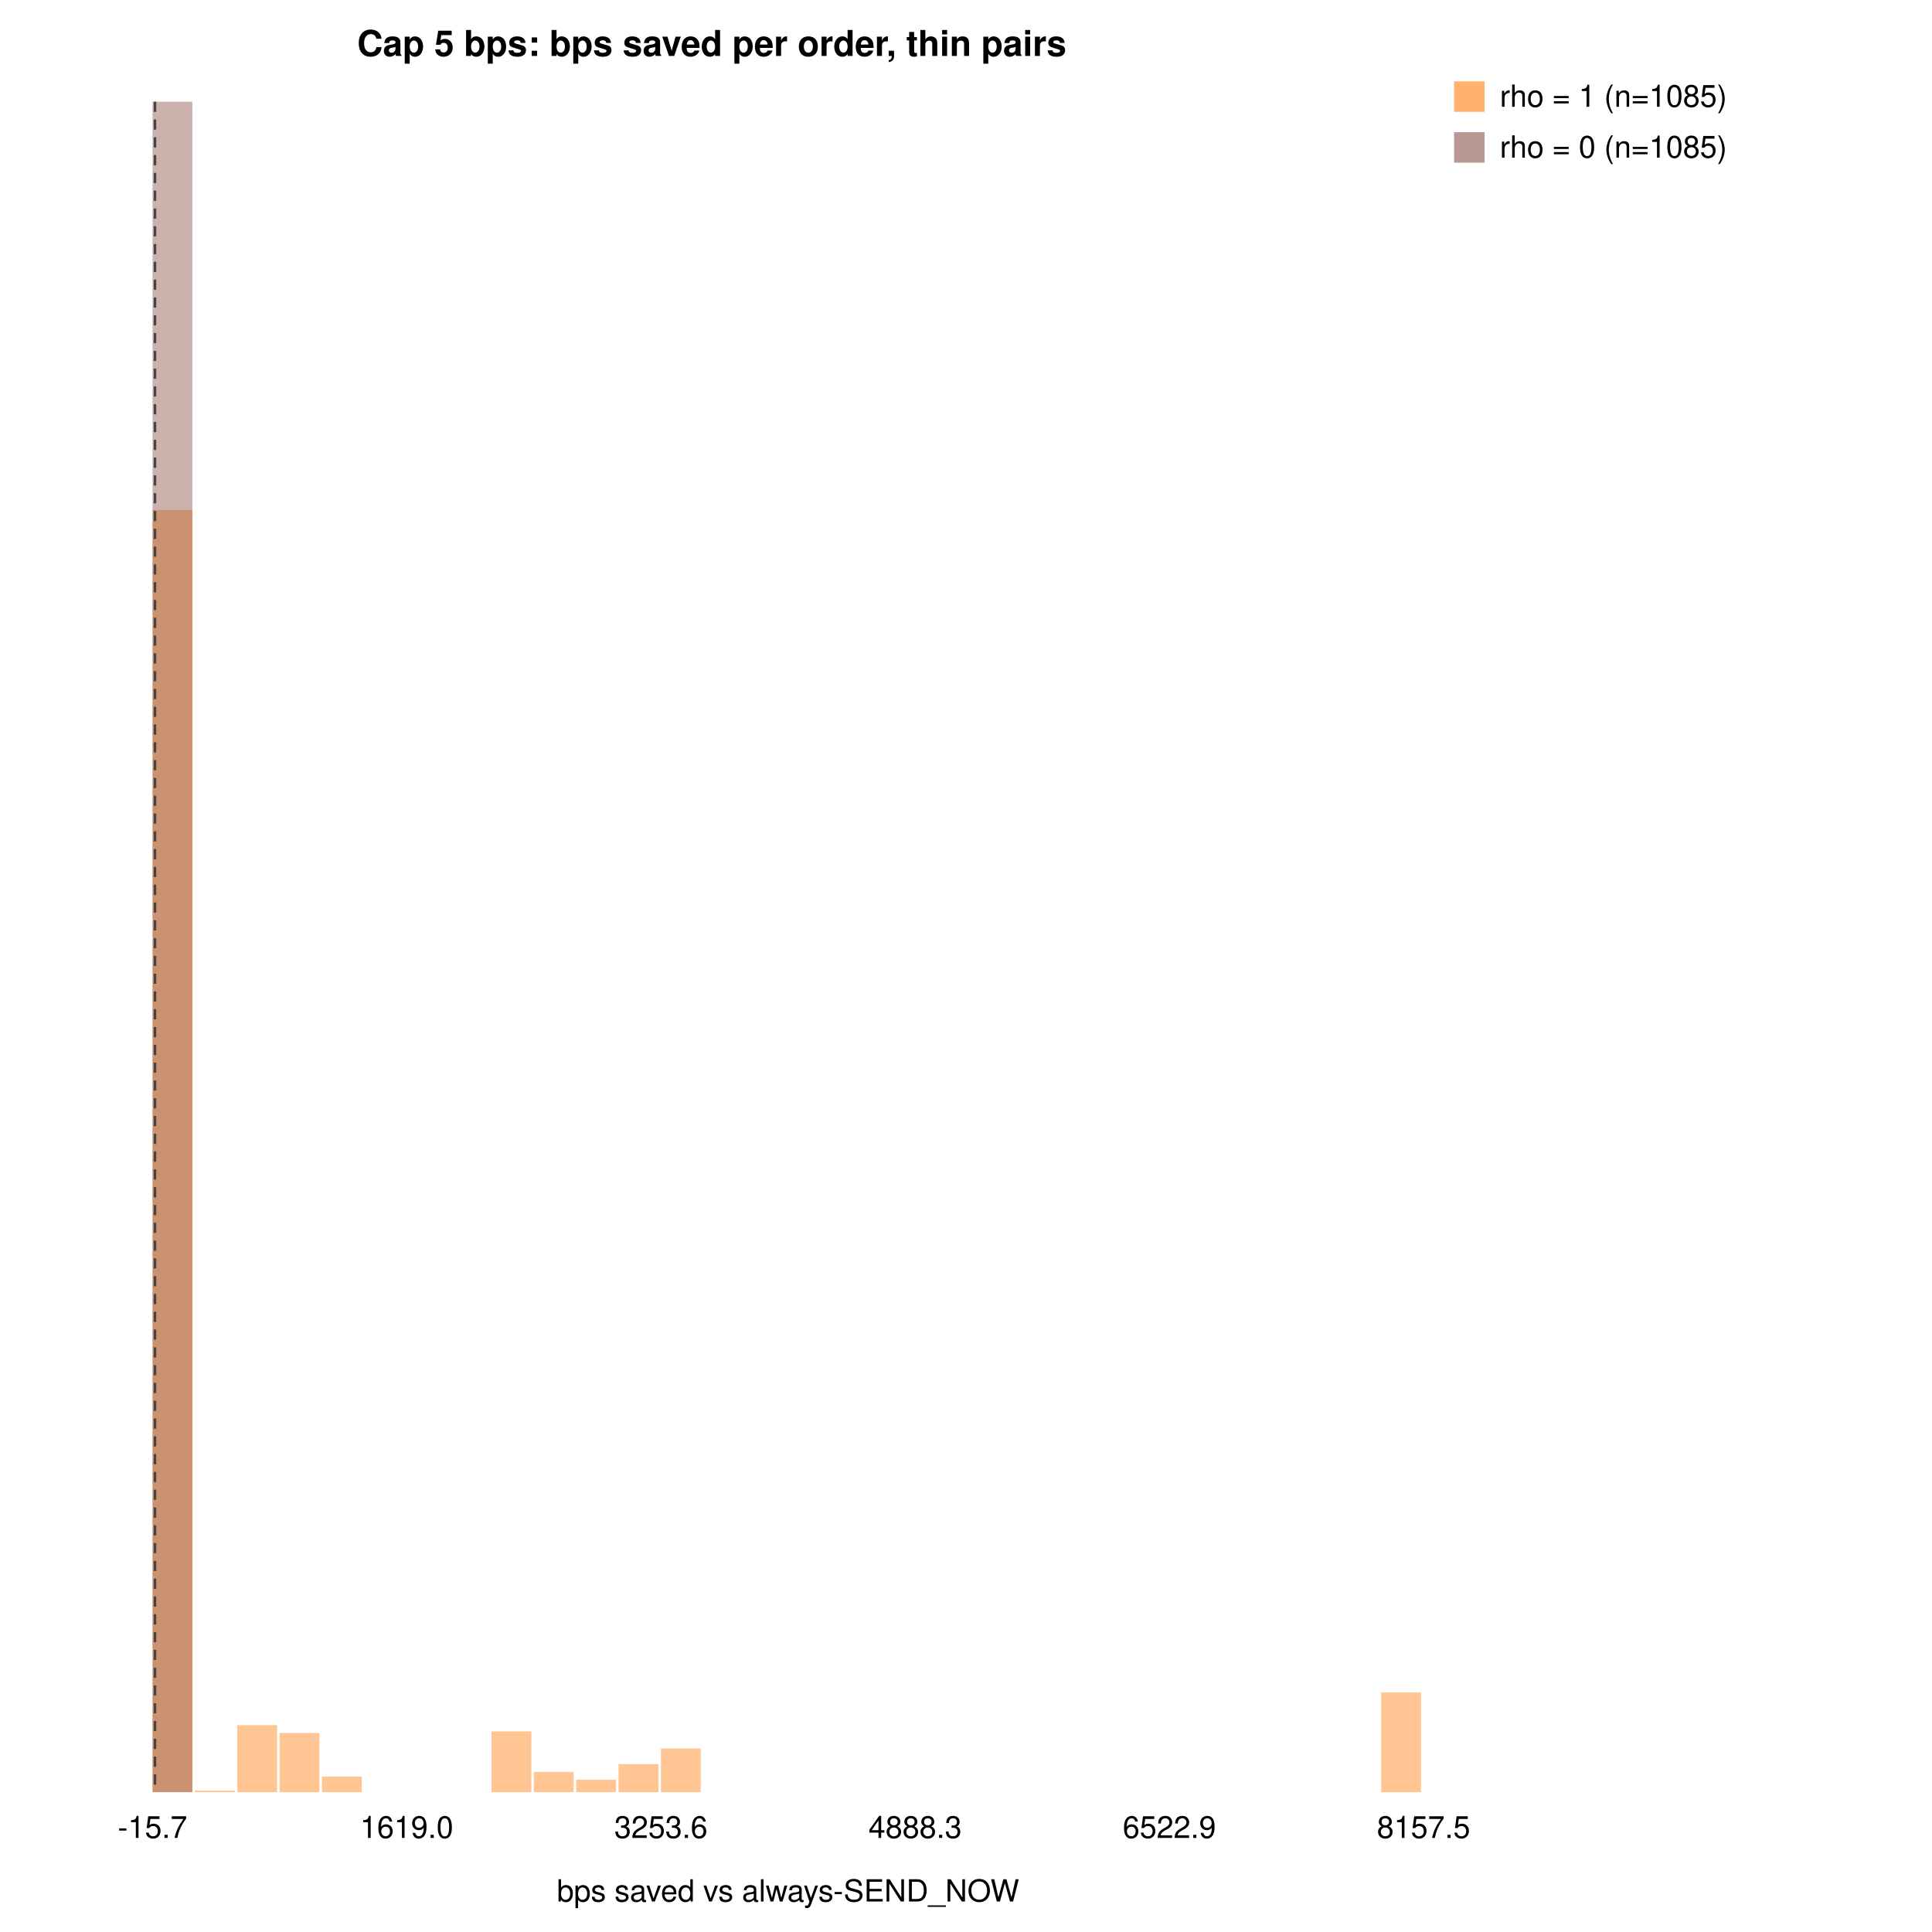
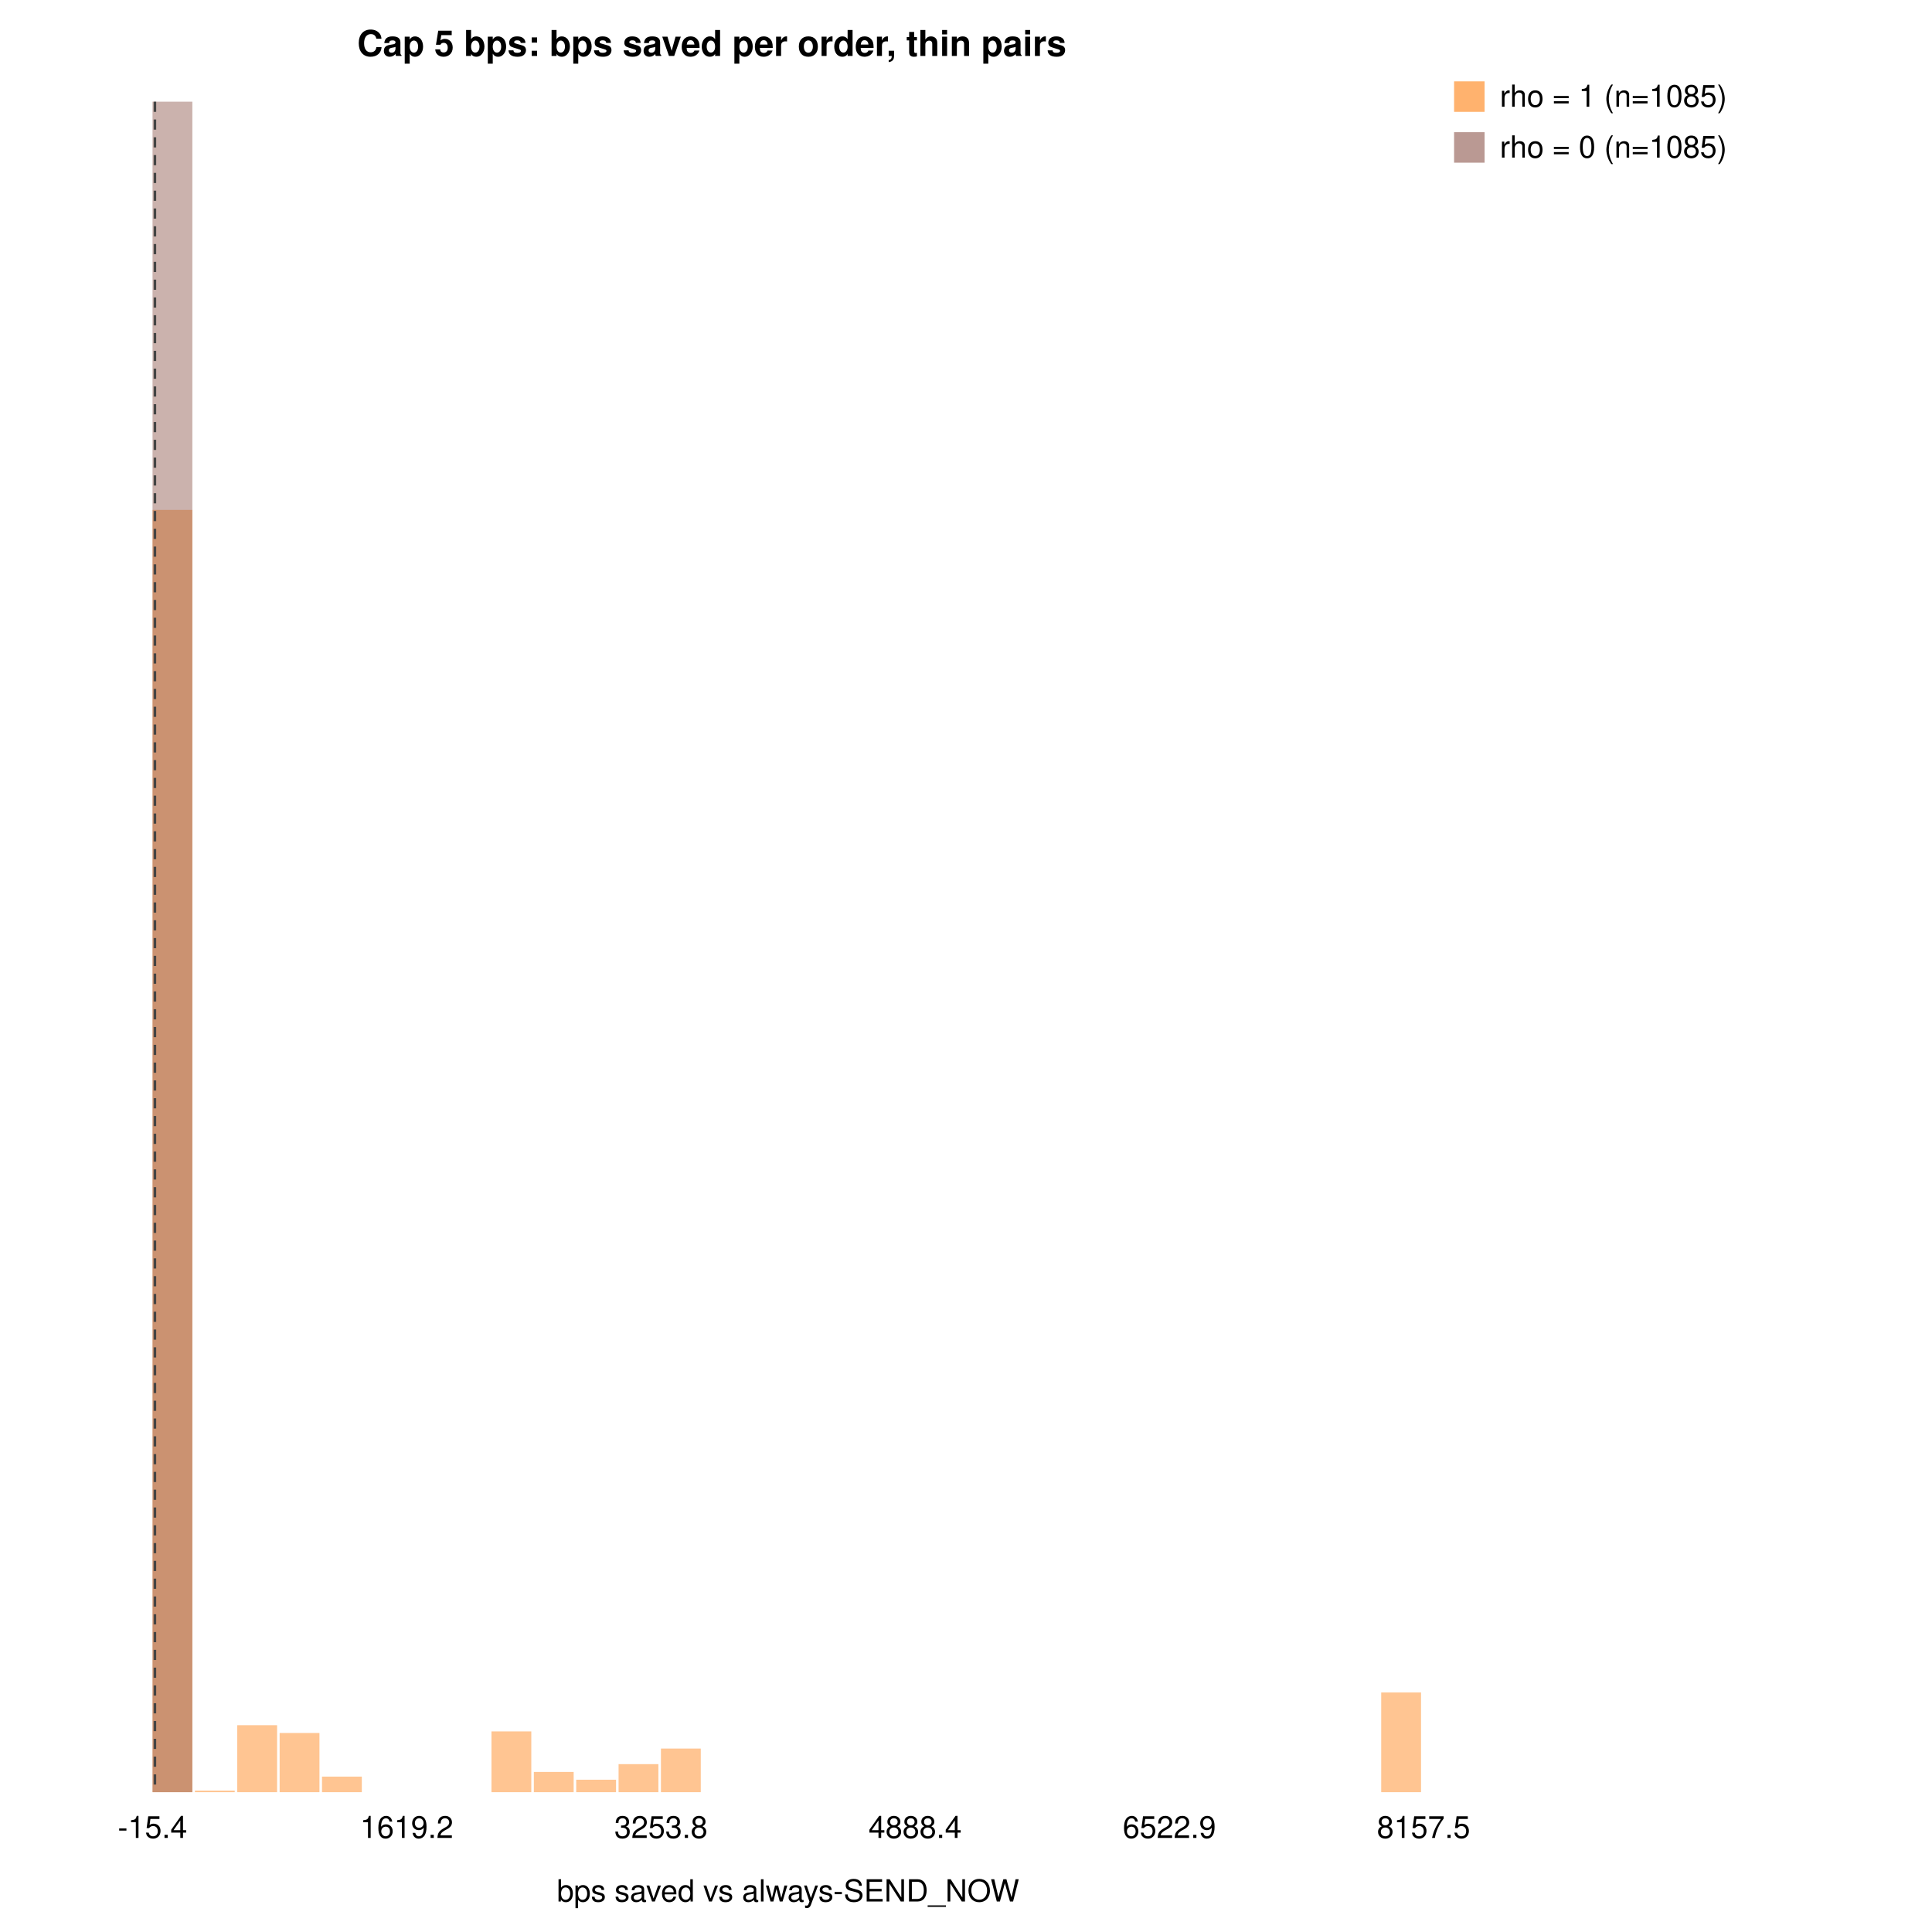
<svg xmlns="http://www.w3.org/2000/svg" width="760" height="760" font-family="Helvetica,Arial,sans-serif" font-size="12">
  <rect width="100%" height="100%" fill="white" />
  <text x="280" y="22" text-anchor="middle" font-size="14" font-weight="bold">Cap 5 bps: bps saved per order, thin pairs</text>
  <rect x="60" y="200.581" width="15.667" height="504.419" fill="#ff7f0e" fill-opacity="0.45" />
  <rect x="76.667" y="704.387" width="15.667" height="0.613" fill="#ff7f0e" fill-opacity="0.45" />
  <rect x="93.333" y="678.645" width="15.667" height="26.355" fill="#ff7f0e" fill-opacity="0.45" />
  <rect x="110" y="681.71" width="15.667" height="23.29" fill="#ff7f0e" fill-opacity="0.45" />
  <rect x="126.667" y="698.871" width="15.667" height="6.129" fill="#ff7f0e" fill-opacity="0.45" />
  <rect x="143.333" y="705" width="15.667" height="0" fill="#ff7f0e" fill-opacity="0.45" />
  <rect x="160" y="705" width="15.667" height="0" fill="#ff7f0e" fill-opacity="0.45" />
  <rect x="176.667" y="705" width="15.667" height="0" fill="#ff7f0e" fill-opacity="0.45" />
  <rect x="193.333" y="681.097" width="15.667" height="23.903" fill="#ff7f0e" fill-opacity="0.45" />
  <rect x="210" y="697.032" width="15.667" height="7.968" fill="#ff7f0e" fill-opacity="0.45" />
  <rect x="226.667" y="700.097" width="15.667" height="4.903" fill="#ff7f0e" fill-opacity="0.45" />
  <rect x="243.333" y="693.968" width="15.667" height="11.032" fill="#ff7f0e" fill-opacity="0.45" />
  <rect x="260" y="687.839" width="15.667" height="17.161" fill="#ff7f0e" fill-opacity="0.45" />
  <rect x="276.667" y="705" width="15.667" height="0" fill="#ff7f0e" fill-opacity="0.45" />
  <rect x="293.333" y="705" width="15.667" height="0" fill="#ff7f0e" fill-opacity="0.45" />
  <rect x="310" y="705" width="15.667" height="0" fill="#ff7f0e" fill-opacity="0.45" />
  <rect x="326.667" y="705" width="15.667" height="0" fill="#ff7f0e" fill-opacity="0.45" />
  <rect x="343.333" y="705" width="15.667" height="0" fill="#ff7f0e" fill-opacity="0.45" />
  <rect x="360" y="705" width="15.667" height="0" fill="#ff7f0e" fill-opacity="0.45" />
  <rect x="376.667" y="705" width="15.667" height="0" fill="#ff7f0e" fill-opacity="0.45" />
  <rect x="393.333" y="705" width="15.667" height="0" fill="#ff7f0e" fill-opacity="0.45" />
  <rect x="410" y="705" width="15.667" height="0" fill="#ff7f0e" fill-opacity="0.45" />
  <rect x="426.667" y="705" width="15.667" height="0" fill="#ff7f0e" fill-opacity="0.45" />
  <rect x="443.333" y="705" width="15.667" height="0" fill="#ff7f0e" fill-opacity="0.45" />
  <rect x="460" y="705" width="15.667" height="0" fill="#ff7f0e" fill-opacity="0.45" />
  <rect x="476.667" y="705" width="15.667" height="0" fill="#ff7f0e" fill-opacity="0.45" />
  <rect x="493.333" y="705" width="15.667" height="0" fill="#ff7f0e" fill-opacity="0.45" />
  <rect x="510" y="705" width="15.667" height="0" fill="#ff7f0e" fill-opacity="0.45" />
  <rect x="526.667" y="705" width="15.667" height="0" fill="#ff7f0e" fill-opacity="0.45" />
  <rect x="543.333" y="665.774" width="15.667" height="39.226" fill="#ff7f0e" fill-opacity="0.45" />
  <rect x="572" y="32" width="12" height="12" fill="#ff7f0e" fill-opacity="0.6" />
  <text x="590" y="42">rho = 1 (n=1085)</text>
  <rect x="60" y="40" width="15.667" height="665" fill="#8c564b" fill-opacity="0.45" />
  <rect x="76.667" y="705" width="15.667" height="0" fill="#8c564b" fill-opacity="0.45" />
  <rect x="93.333" y="705" width="15.667" height="0" fill="#8c564b" fill-opacity="0.45" />
  <rect x="110" y="705" width="15.667" height="0" fill="#8c564b" fill-opacity="0.45" />
  <rect x="126.667" y="705" width="15.667" height="0" fill="#8c564b" fill-opacity="0.45" />
  <rect x="143.333" y="705" width="15.667" height="0" fill="#8c564b" fill-opacity="0.45" />
  <rect x="160" y="705" width="15.667" height="0" fill="#8c564b" fill-opacity="0.45" />
  <rect x="176.667" y="705" width="15.667" height="0" fill="#8c564b" fill-opacity="0.45" />
  <rect x="193.333" y="705" width="15.667" height="0" fill="#8c564b" fill-opacity="0.45" />
  <rect x="210" y="705" width="15.667" height="0" fill="#8c564b" fill-opacity="0.45" />
  <rect x="226.667" y="705" width="15.667" height="0" fill="#8c564b" fill-opacity="0.45" />
  <rect x="243.333" y="705" width="15.667" height="0" fill="#8c564b" fill-opacity="0.45" />
  <rect x="260" y="705" width="15.667" height="0" fill="#8c564b" fill-opacity="0.45" />
  <rect x="276.667" y="705" width="15.667" height="0" fill="#8c564b" fill-opacity="0.45" />
  <rect x="293.333" y="705" width="15.667" height="0" fill="#8c564b" fill-opacity="0.45" />
  <rect x="310" y="705" width="15.667" height="0" fill="#8c564b" fill-opacity="0.45" />
  <rect x="326.667" y="705" width="15.667" height="0" fill="#8c564b" fill-opacity="0.45" />
  <rect x="343.333" y="705" width="15.667" height="0" fill="#8c564b" fill-opacity="0.45" />
  <rect x="360" y="705" width="15.667" height="0" fill="#8c564b" fill-opacity="0.45" />
  <rect x="376.667" y="705" width="15.667" height="0" fill="#8c564b" fill-opacity="0.45" />
  <rect x="393.333" y="705" width="15.667" height="0" fill="#8c564b" fill-opacity="0.45" />
  <rect x="410" y="705" width="15.667" height="0" fill="#8c564b" fill-opacity="0.45" />
  <rect x="426.667" y="705" width="15.667" height="0" fill="#8c564b" fill-opacity="0.45" />
  <rect x="443.333" y="705" width="15.667" height="0" fill="#8c564b" fill-opacity="0.45" />
  <rect x="460" y="705" width="15.667" height="0" fill="#8c564b" fill-opacity="0.45" />
  <rect x="476.667" y="705" width="15.667" height="0" fill="#8c564b" fill-opacity="0.45" />
  <rect x="493.333" y="705" width="15.667" height="0" fill="#8c564b" fill-opacity="0.45" />
  <rect x="510" y="705" width="15.667" height="0" fill="#8c564b" fill-opacity="0.45" />
  <rect x="526.667" y="705" width="15.667" height="0" fill="#8c564b" fill-opacity="0.45" />
  <rect x="543.333" y="705" width="15.667" height="0" fill="#8c564b" fill-opacity="0.45" />
  <rect x="572" y="52" width="12" height="12" fill="#8c564b" fill-opacity="0.6" />
  <text x="590" y="62">rho = 0 (n=1085)</text>
-   <line x1="60.957" x2="60.957" y1="40" y2="705" stroke="#444" stroke-dasharray="4,3" />
-   <text x="60" y="723" text-anchor="middle">-15.7</text>
-   <text x="160" y="723" text-anchor="middle">1619.0</text>
-   <text x="260" y="723" text-anchor="middle">3253.6</text>
-   <text x="360" y="723" text-anchor="middle">4888.3</text>
+   <line x1="60.942" x2="60.942" y1="40" y2="705" stroke="#444" stroke-dasharray="4,3" />
+   <text x="60" y="723" text-anchor="middle">-15.4</text>
+   <text x="160" y="723" text-anchor="middle">1619.2</text>
+   <text x="260" y="723" text-anchor="middle">3253.8</text>
+   <text x="360" y="723" text-anchor="middle">4888.4</text>
  <text x="460" y="723" text-anchor="middle">6522.9</text>
  <text x="560" y="723" text-anchor="middle">8157.5</text>
  <text x="310" y="748" text-anchor="middle">bps saved vs always-SEND_NOW</text>
</svg>
